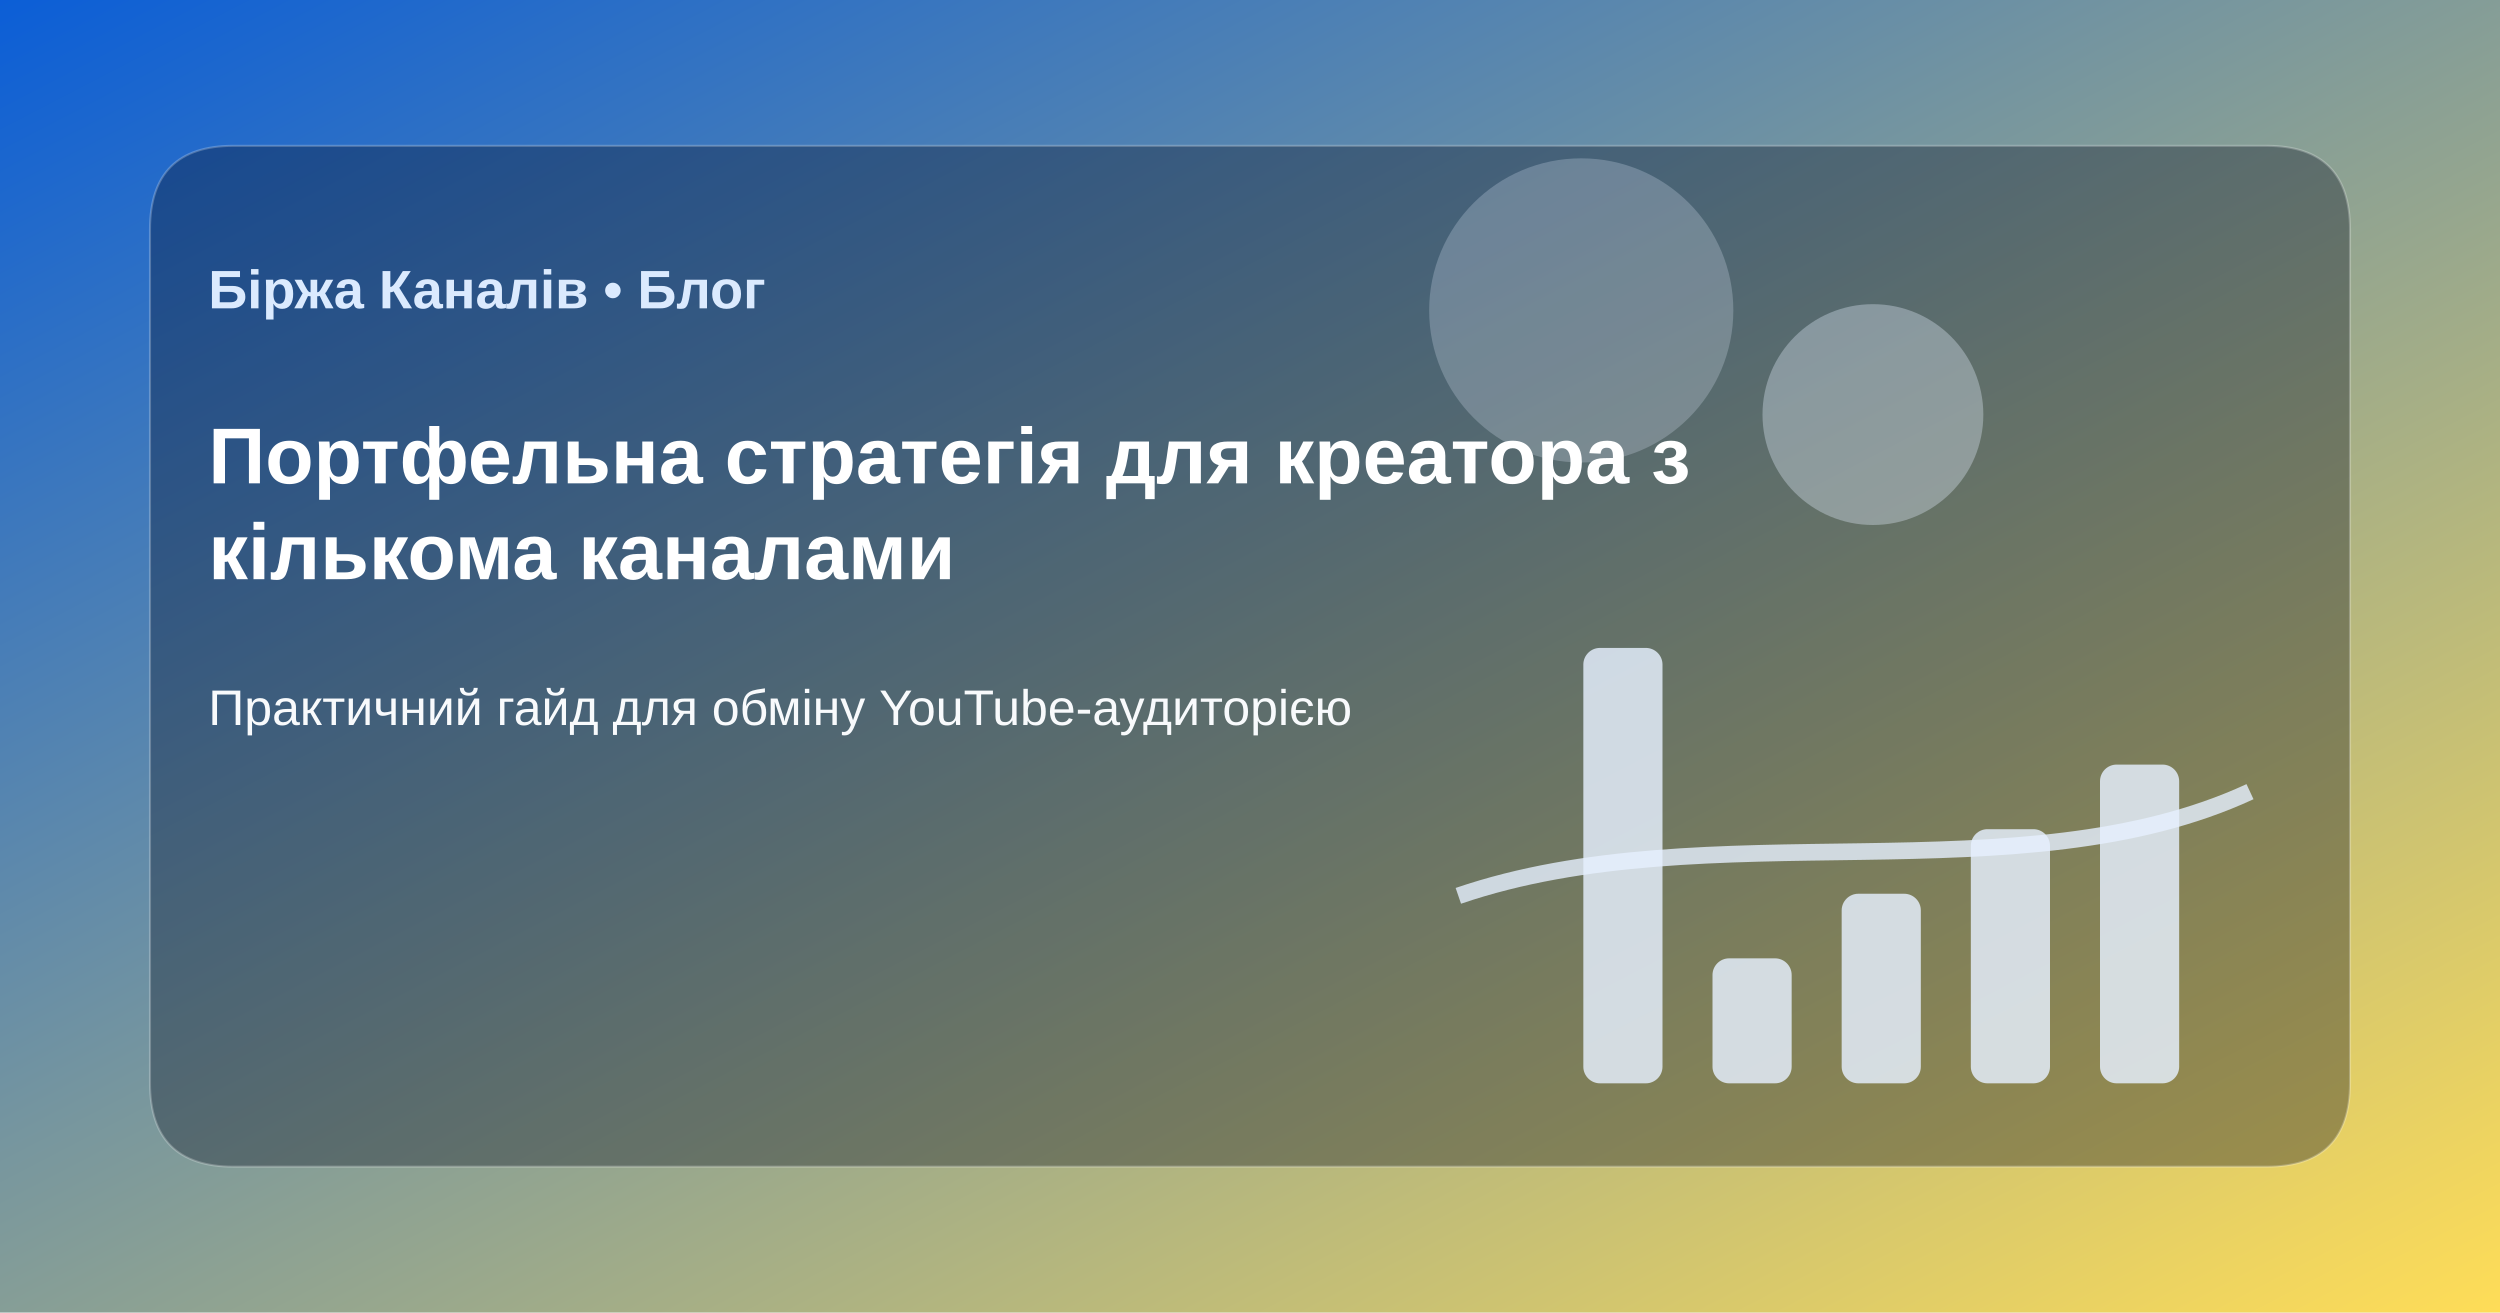
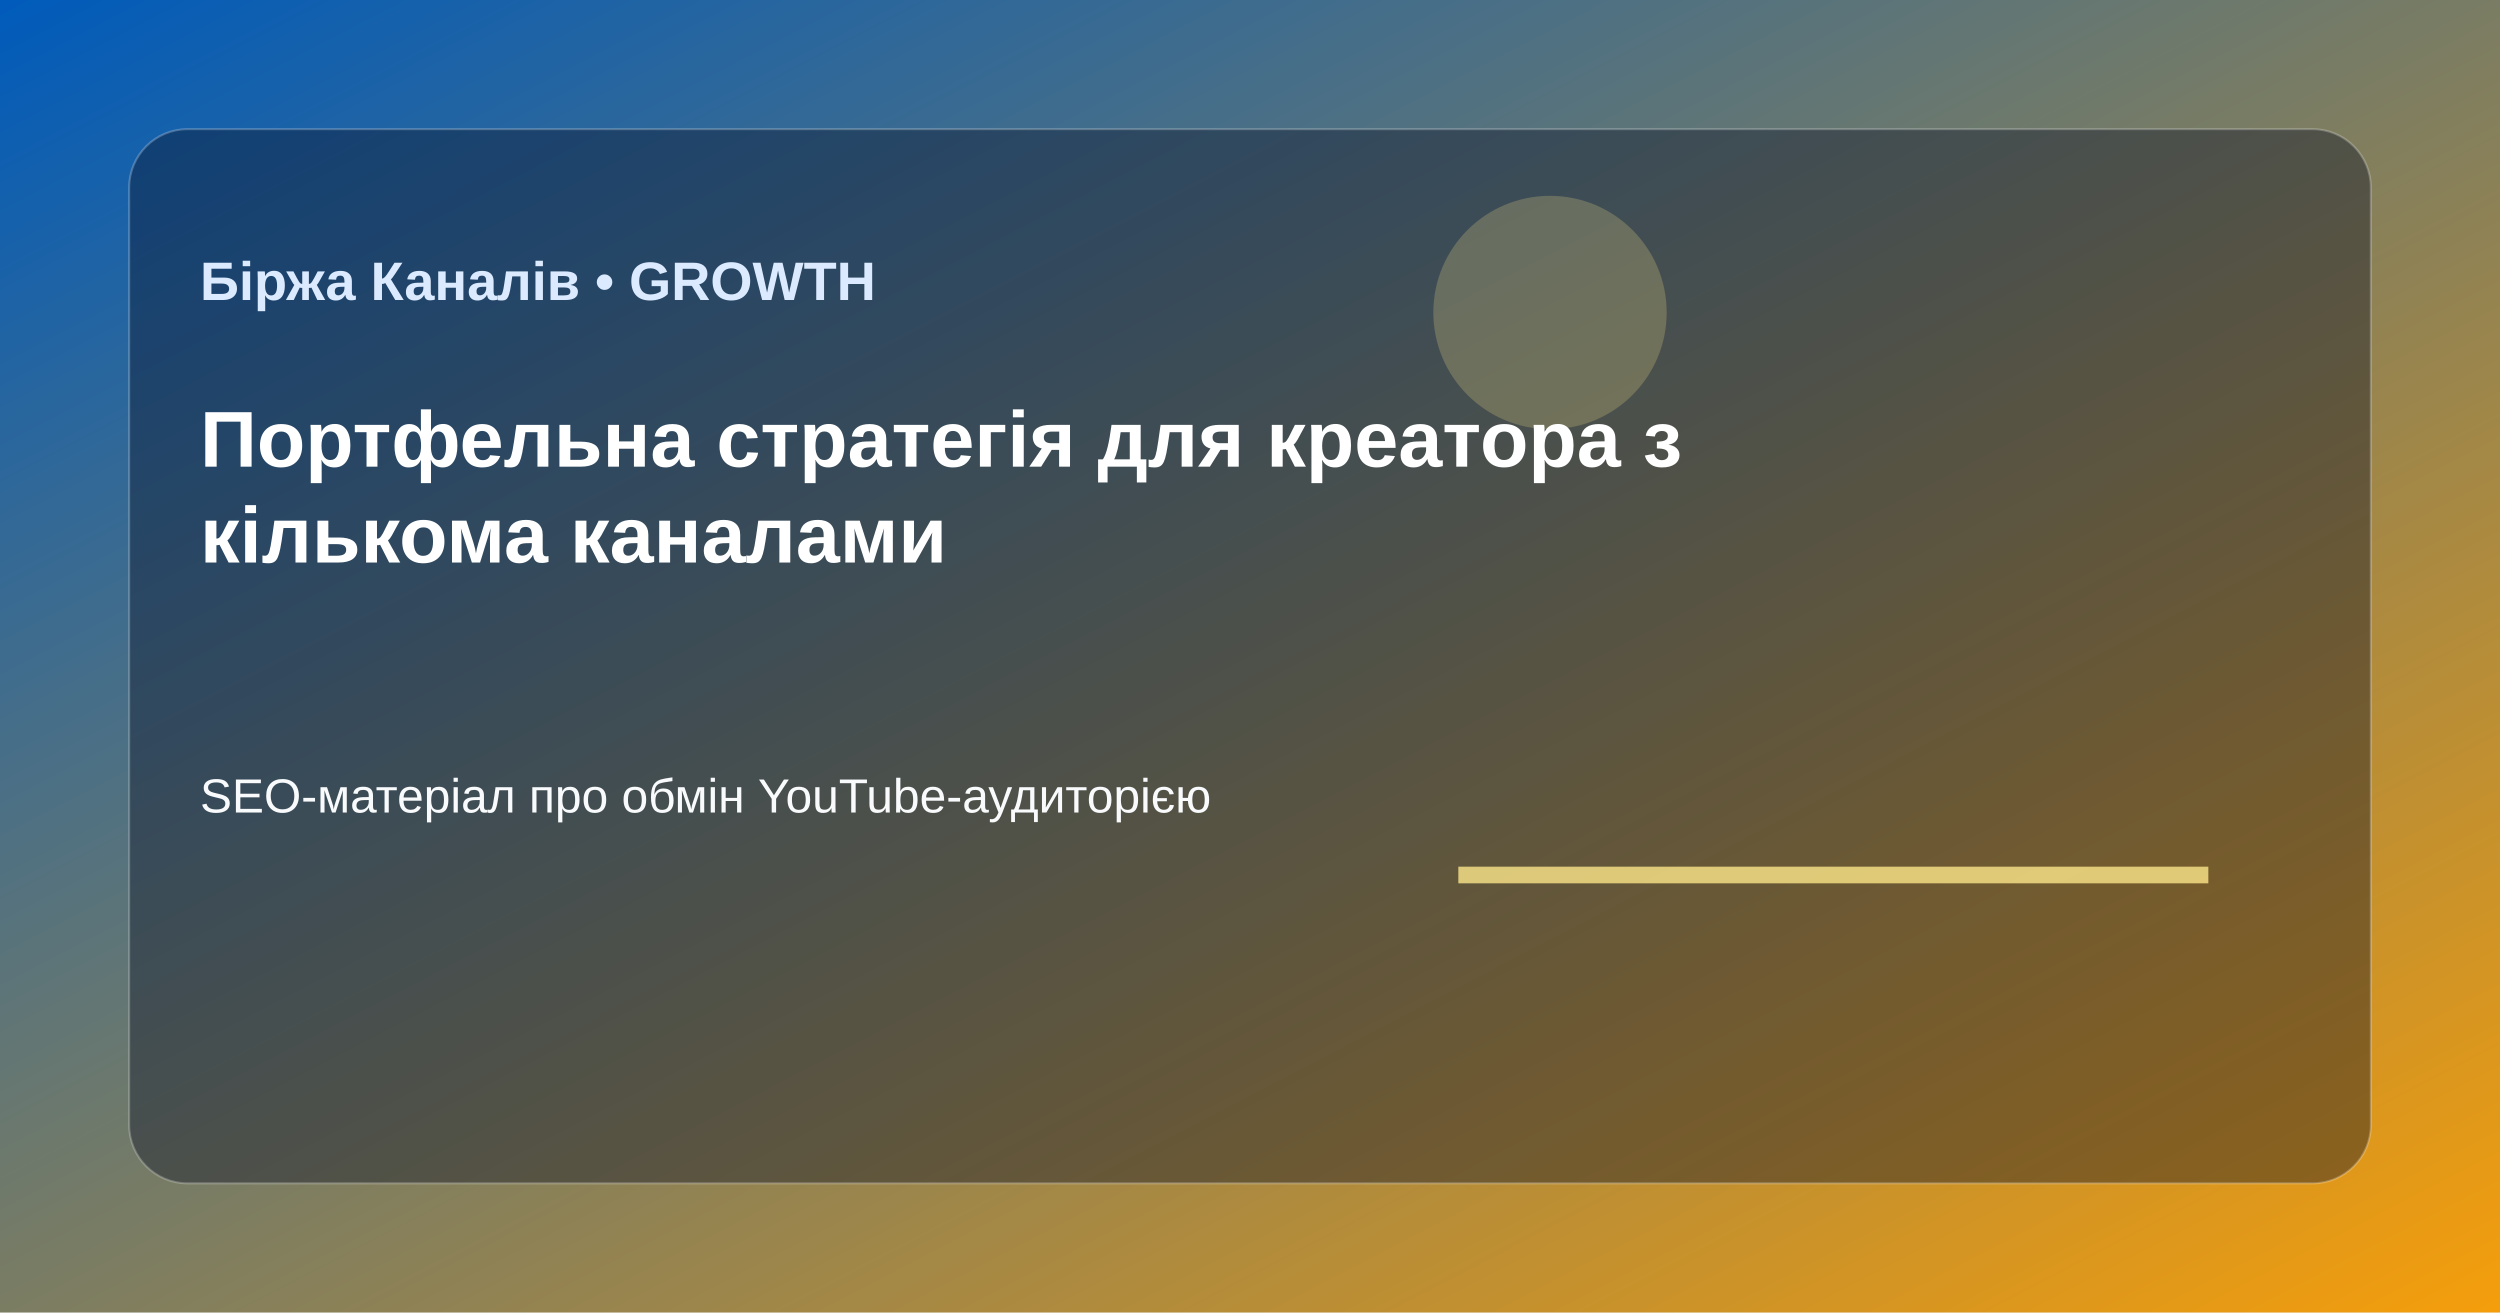
<svg xmlns="http://www.w3.org/2000/svg" width="1200" height="630" viewBox="0 0 1200 630" role="img" aria-label="Портфельна стратегія для креатора з кількома каналами">
  <defs>
-     <linearGradient id="bg-17" x1="0" y1="0" x2="1" y2="1">
-       <stop offset="0%" stop-color="#0b5ed7" />
-       <stop offset="100%" stop-color="#ffdd57" />
+     <linearGradient id="cover-17" x1="0" y1="0" x2="1" y2="1">
+       <stop offset="0%" stop-color="#005bbb" />
+       <stop offset="100%" stop-color="#f59e0b" />
    </linearGradient>
  </defs>
-   <rect width="1200" height="630" fill="url(#bg-17)" />
-   <path d="M72 110 Q72 70 112 70 H1088 Q1128 70 1128 110 V520 Q1128 560 1088 560 H112 Q72 560 72 520 Z" fill="rgba(7,12,30,.34)" stroke="rgba(255,255,255,.24)" />
-   <circle cx="759" cy="149" r="73" fill="#e6f0ff" opacity="0.24" />
-   <circle cx="899" cy="199" r="53" fill="#e6f0ff" opacity="0.34" />
-   <path d="M700 430 C820 389, 970 431, 1080 380" stroke="#e6f0ff" stroke-width="8" fill="none" opacity="0.8" />
-   <rect x="760" y="311" width="38" height="209" rx="8" fill="#e6f0ff" opacity="0.82" />
-   <rect x="822" y="460" width="38" height="60" rx="8" fill="#e6f0ff" opacity="0.82" />
-   <rect x="884" y="429" width="38" height="91" rx="8" fill="#e6f0ff" opacity="0.82" />
-   <rect x="946" y="398" width="38" height="122" rx="8" fill="#e6f0ff" opacity="0.82" />
-   <rect x="1008" y="367" width="38" height="153" rx="8" fill="#e6f0ff" opacity="0.82" />
-   <text x="100" y="148" fill="#dbeafe" font-size="26" font-weight="700" font-family="Segoe UI, Arial, sans-serif">Біржа Каналів • Блог</text>
-   <text x="100" y="232" fill="#ffffff" font-size="38" font-weight="800" font-family="Segoe UI, Arial, sans-serif">Портфельна стратегія для креатора з</text>
-   <text x="100" y="278" fill="#ffffff" font-size="38" font-weight="800" font-family="Segoe UI, Arial, sans-serif">кількома каналами</text>
-   <text x="100" y="348" fill="#f8fafc" font-size="24" font-weight="500" font-family="Segoe UI, Arial, sans-serif">Практичний гайд для обміну YouTube-аудиторією</text>
+   <rect width="1200" height="630" fill="url(#cover-17)" />
+   <rect x="62" y="62" width="1076" height="506" rx="28" fill="rgba(10,16,35,0.40)" stroke="rgba(255,255,255,0.24)" />
+   <circle cx="744" cy="150" r="56" fill="#fde68a" opacity="0.22" />
+   <path d="M700 420 L1060 420" stroke="#fde68a" stroke-width="8" opacity="0.8" />
+   <text x="96" y="144" fill="#dbeafe" font-size="26" font-weight="700" font-family="Segoe UI, Arial, sans-serif">Біржа Каналів • GROWTH</text>
+   <text x="96" y="224" fill="#ffffff" font-size="38" font-weight="800" font-family="Segoe UI, Arial, sans-serif">Портфельна стратегія для креатора з</text>
+   <text x="96" y="270" fill="#ffffff" font-size="38" font-weight="800" font-family="Segoe UI, Arial, sans-serif">кількома каналами</text>
+   <text x="96" y="390" fill="#f8fafc" font-size="23" font-weight="500" font-family="Segoe UI, Arial, sans-serif">SEO-матеріал про обмін YouTube-аудиторією</text>
</svg>
